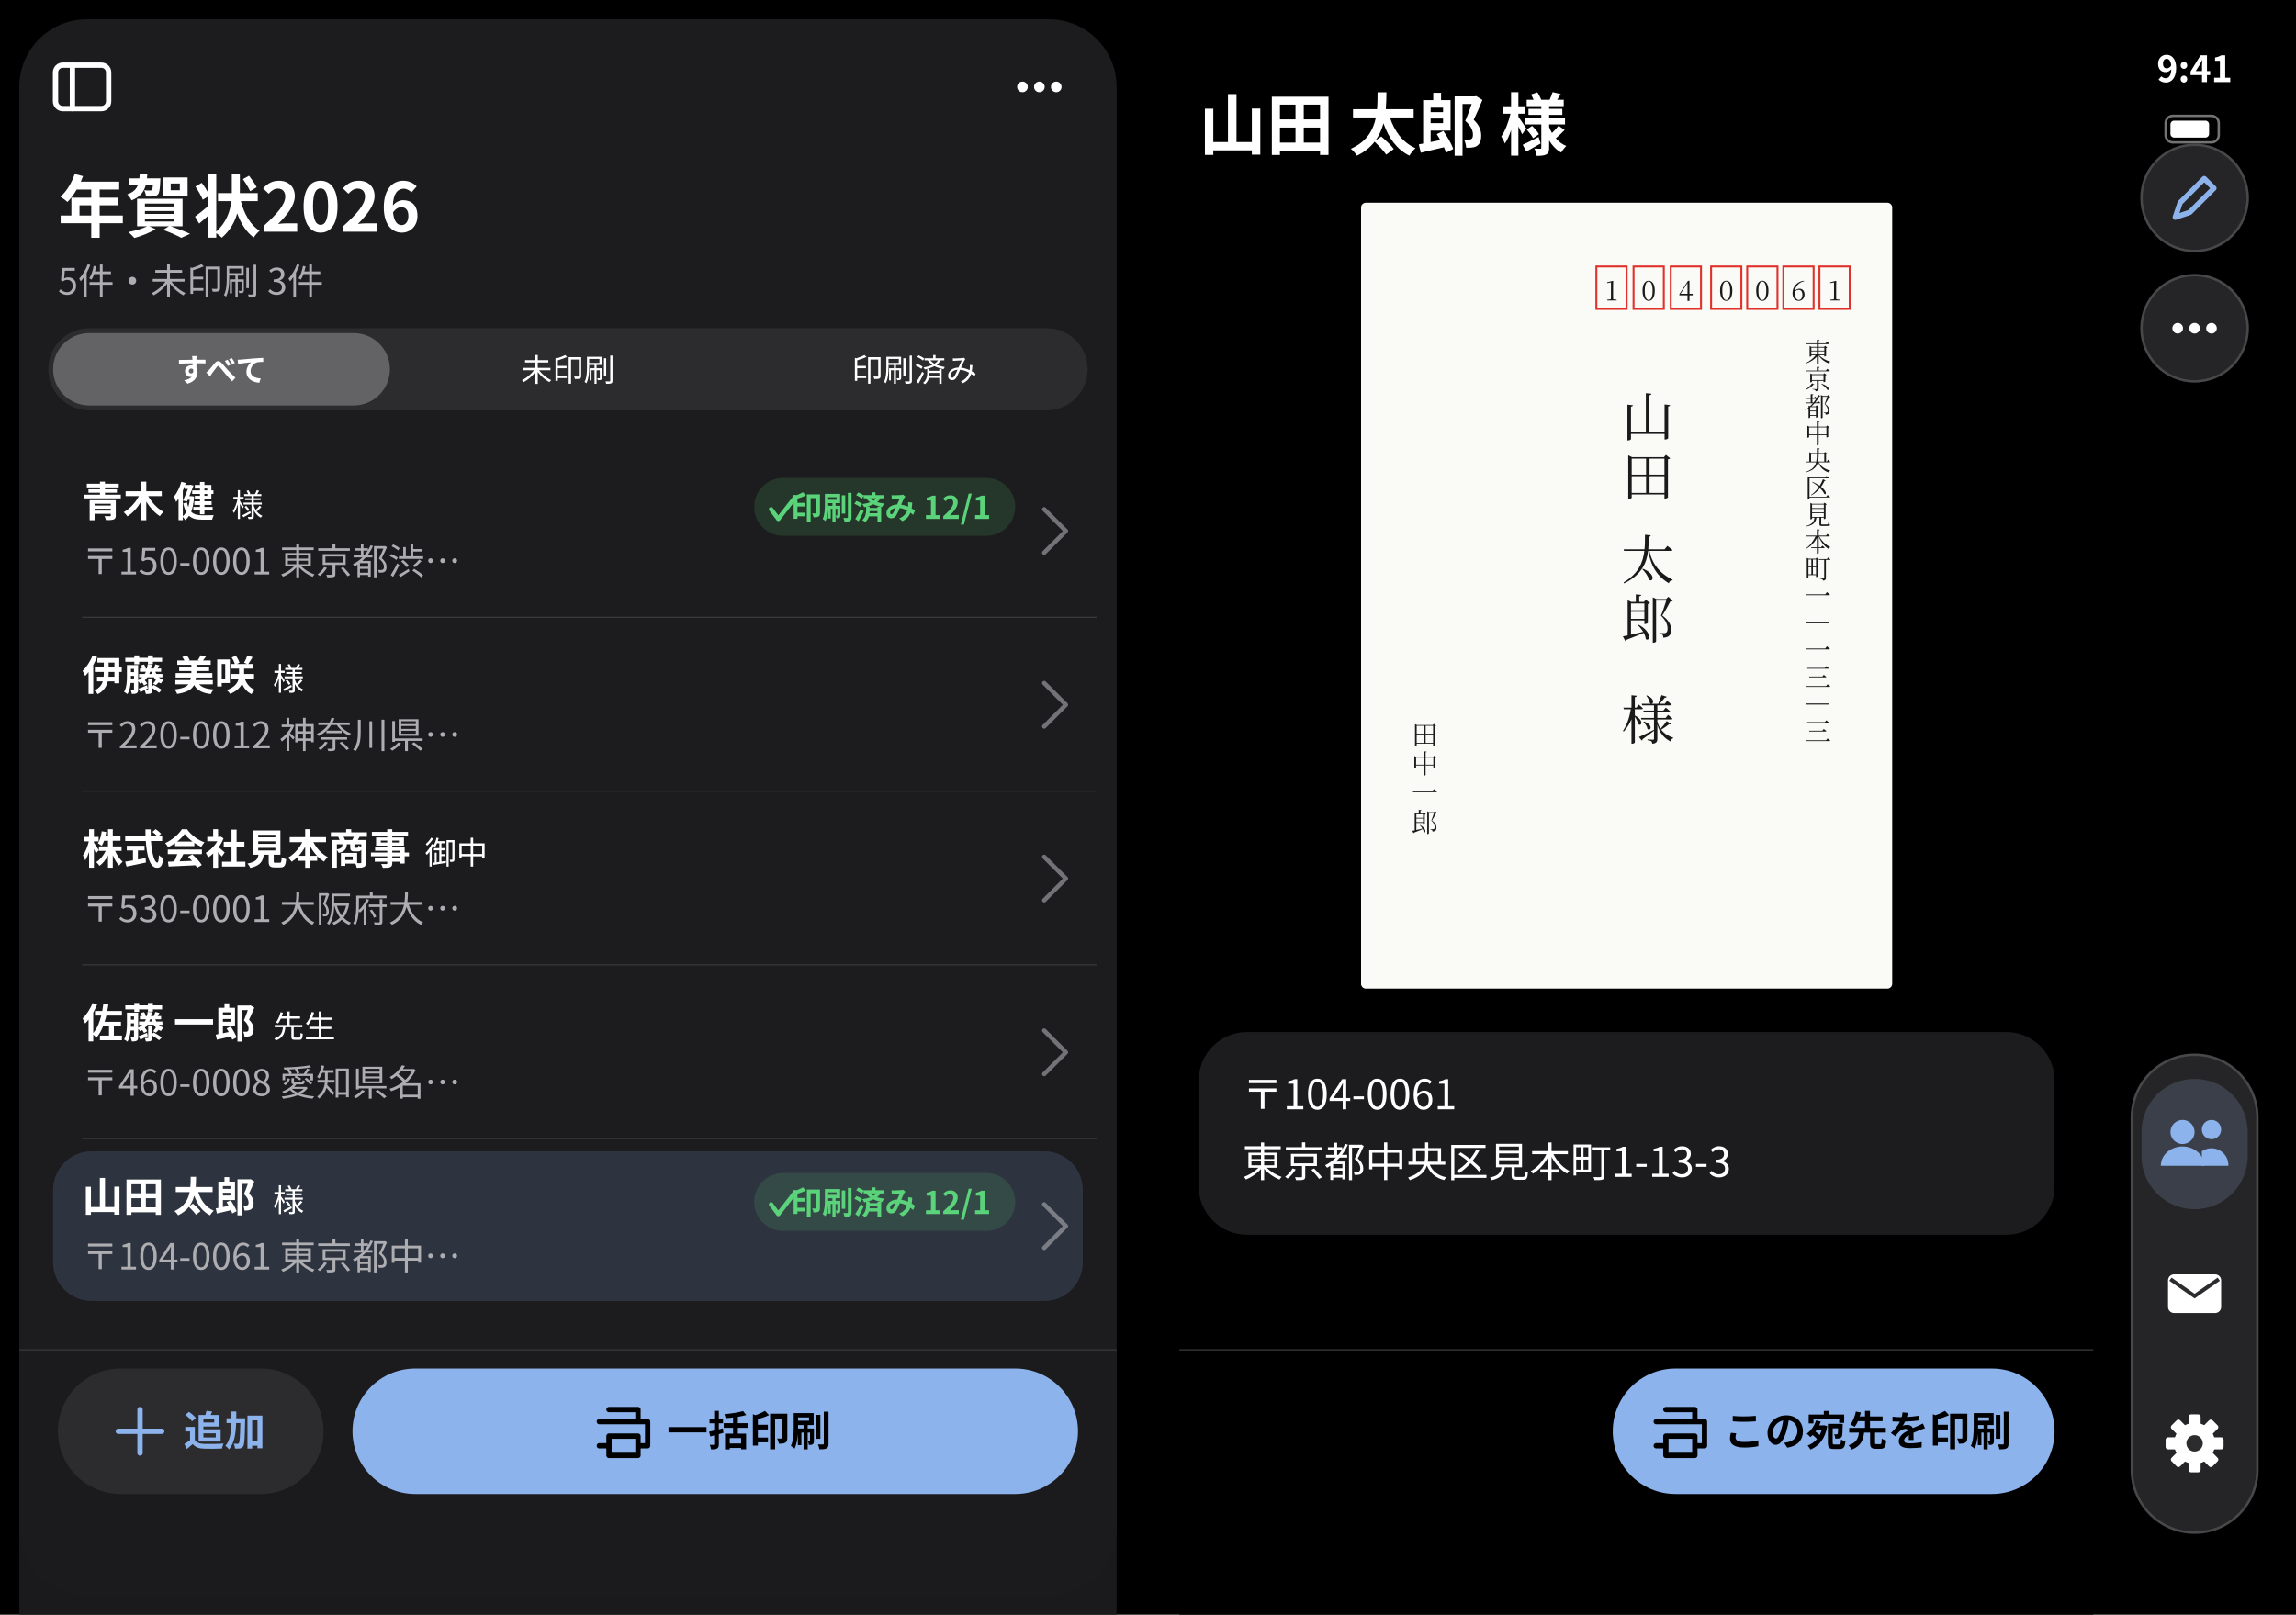
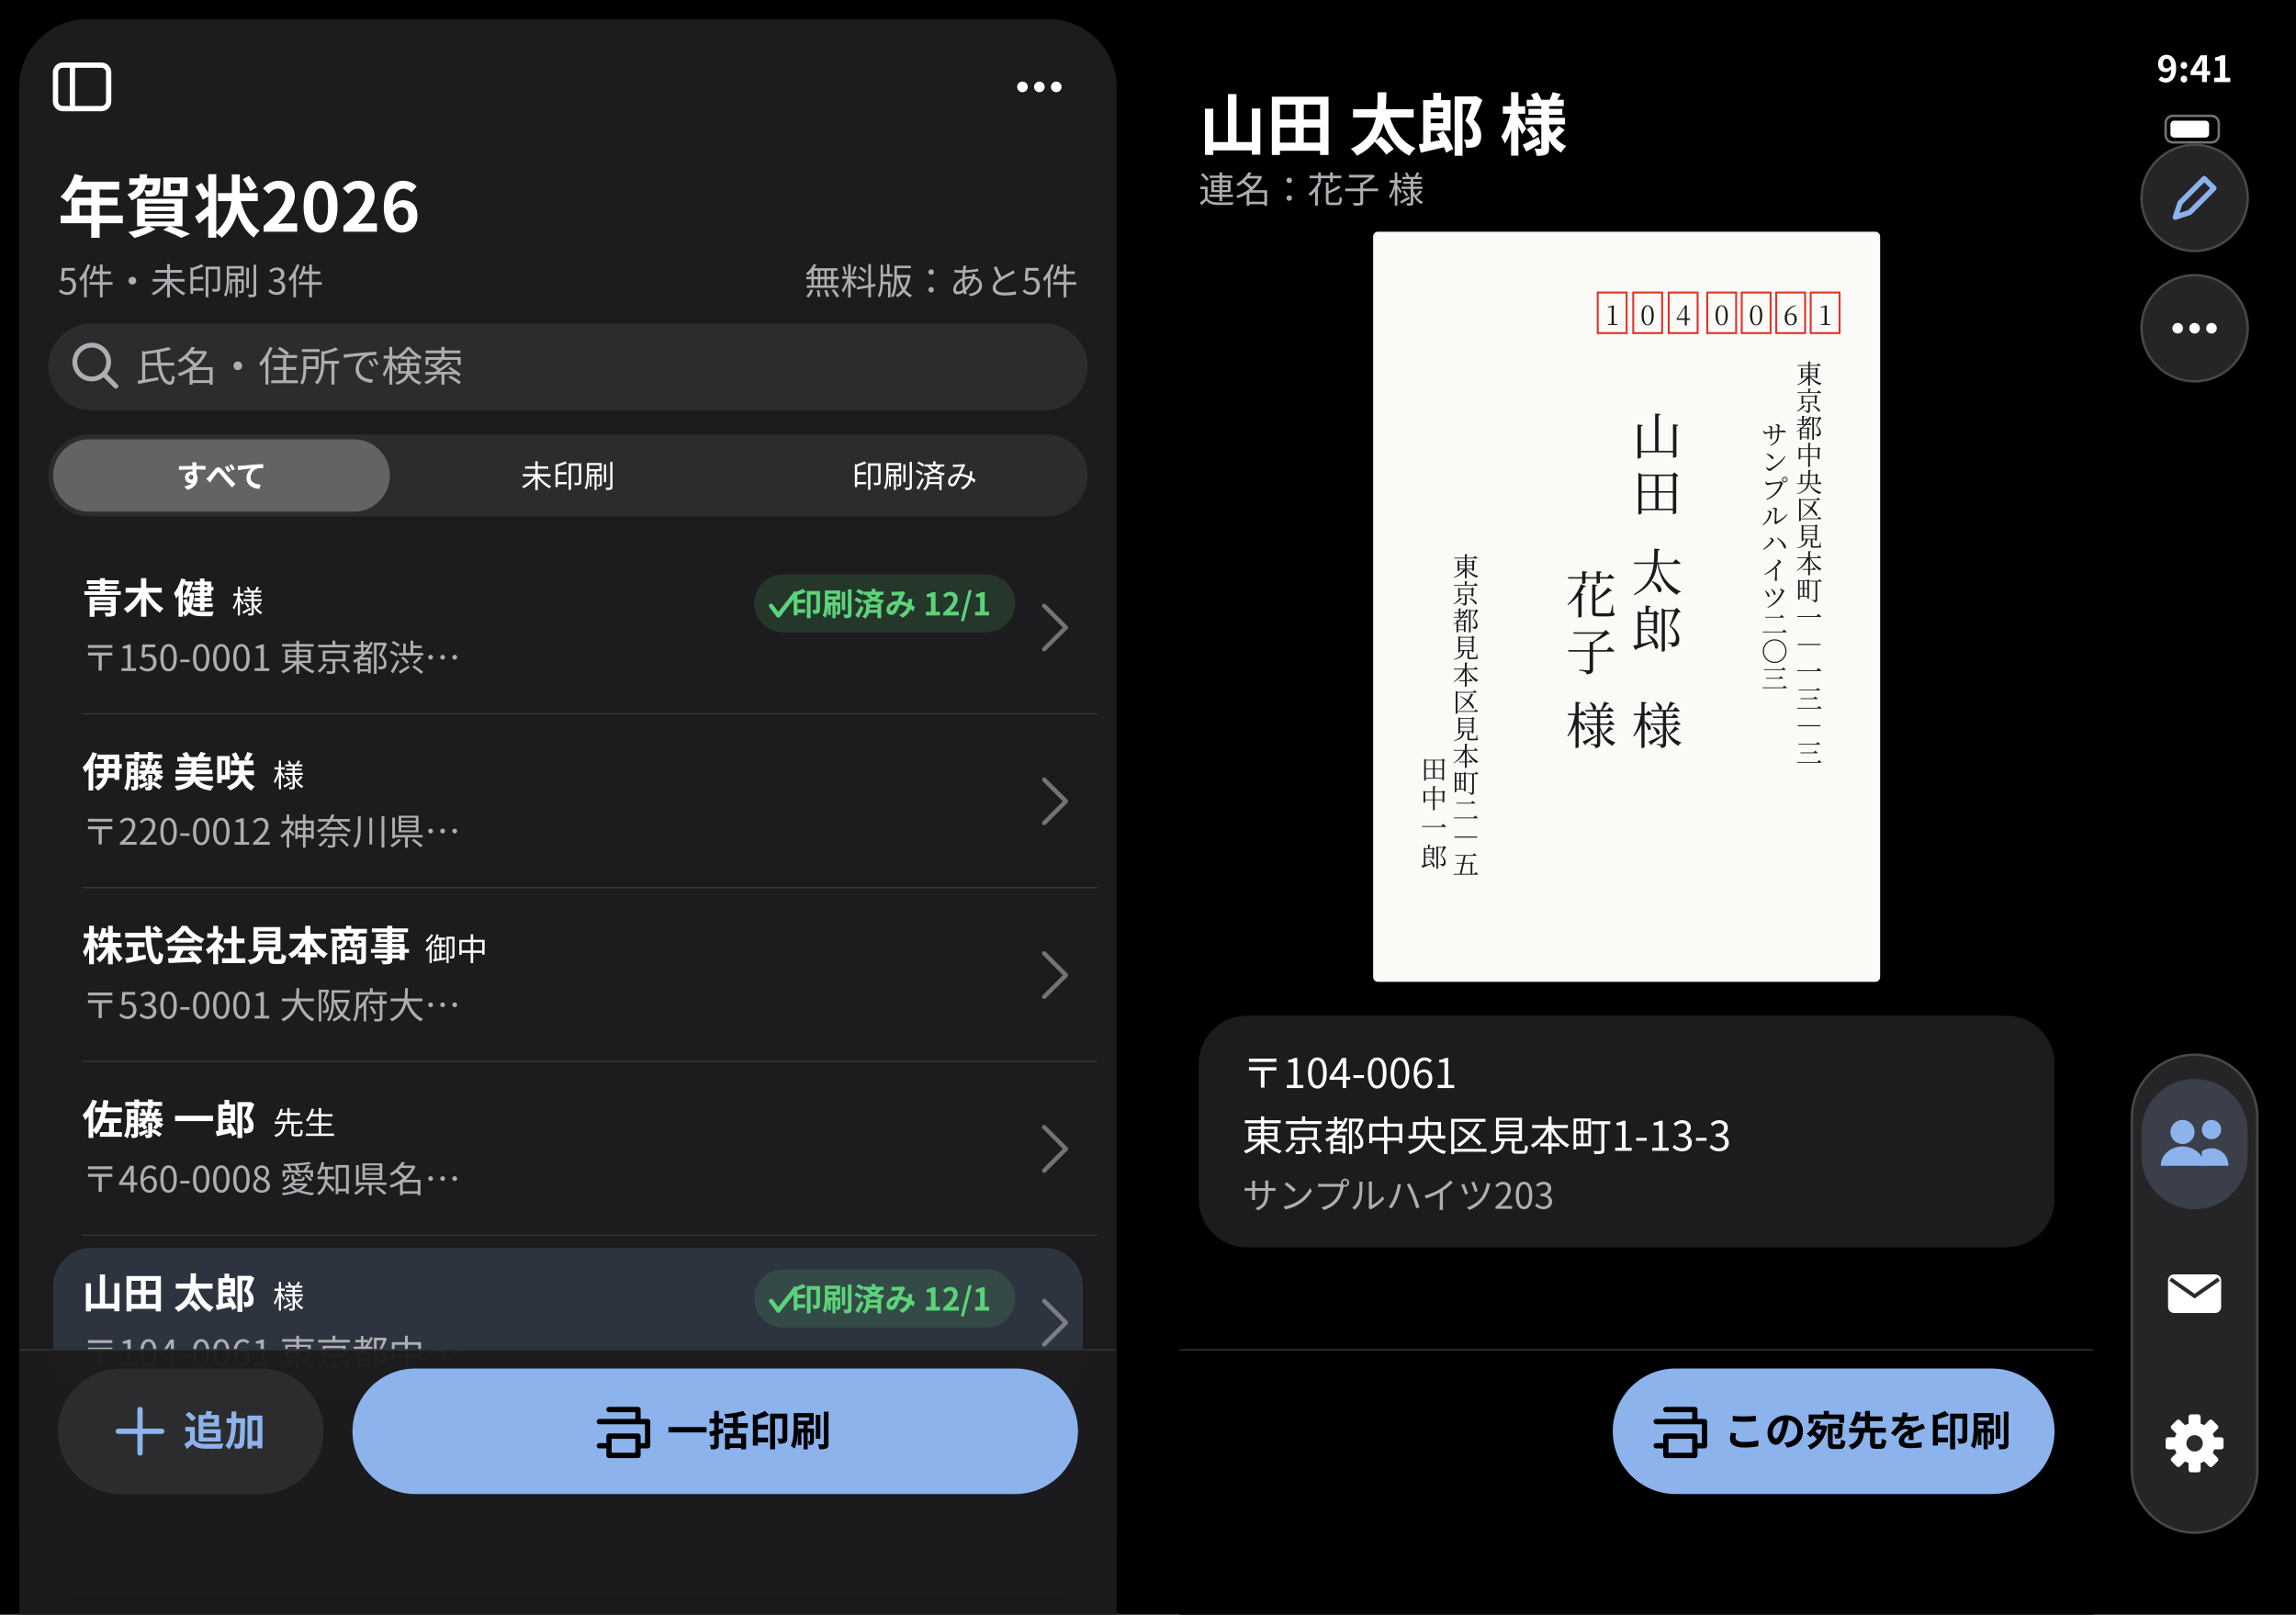
<svg xmlns="http://www.w3.org/2000/svg" width="951" height="669" viewBox="0 0 951 669" data-bg="#000000">
  <rect width="100%" height="100%" fill="#000000" />
  <text x="909" y="34" font-family="-apple-system, 'SF Pro Text', 'Hiragino Sans', 'Noto Sans JP', 'Noto Sans CJK JP', sans-serif" font-size="15" font-weight="600" fill="#FFFFFF" text-anchor="middle">9:41</text>
  <rect x="897.0" y="48" width="22" height="11" rx="3" fill="none" stroke="#FFFFFF" stroke-opacity="0.45" />
  <rect x="899.0" y="50" width="16" height="7" rx="1.5" fill="#FFFFFF" />
  <circle cx="909" cy="82" r="22" fill="#2C2C2E" fill-opacity="0.85" stroke="#48484A" />
  <g fill="none" stroke="#8DB3EC" stroke-width="2.2" stroke-linecap="round" stroke-linejoin="round">
    <path d="M901.0 90l2-6 10-10 4 4-10 10z" />
  </g>
  <circle cx="909" cy="136" r="22" fill="#2C2C2E" fill-opacity="0.85" stroke="#48484A" />
  <circle cx="902.0" cy="136" r="2.2" fill="#FFFFFF" />
  <circle cx="909.0" cy="136" r="2.2" fill="#FFFFFF" />
  <circle cx="916.0" cy="136" r="2.2" fill="#FFFFFF" />
  <rect x="883.0" y="437" width="52" height="198" rx="26" fill="#2C2C2E" fill-opacity="0.85" stroke="#48484A" />
  <rect x="887.0" y="447" width="44" height="54" rx="22" fill="#3A3F49" />
  <circle cx="904.0" cy="469" r="5" fill="#8DB3EC" />
  <path d="M895.0 483a9 8 0 0 1 18 0z" fill="#8DB3EC" />
  <circle cx="916.0" cy="468" r="4" fill="#8DB3EC" />
  <path d="M912.0 483h11a7 7 0 0 0-11-6z" fill="#8DB3EC" />
  <rect x="898.0" y="528" width="22" height="16" rx="2.5" fill="#FFFFFF" />
  <path d="M899.0 530l10 7 10-7" fill="none" stroke="#2C2C2E" stroke-width="1.6" />
  <rect x="906.5" y="586" width="5" height="6" rx="1" fill="#FFFFFF" transform="rotate(0 909.0 598)" />
  <rect x="906.5" y="586" width="5" height="6" rx="1" fill="#FFFFFF" transform="rotate(45 909.0 598)" />
  <rect x="906.5" y="586" width="5" height="6" rx="1" fill="#FFFFFF" transform="rotate(90 909.0 598)" />
  <rect x="906.5" y="586" width="5" height="6" rx="1" fill="#FFFFFF" transform="rotate(135 909.0 598)" />
  <rect x="906.5" y="586" width="5" height="6" rx="1" fill="#FFFFFF" transform="rotate(180 909.0 598)" />
  <rect x="906.5" y="586" width="5" height="6" rx="1" fill="#FFFFFF" transform="rotate(225 909.0 598)" />
  <rect x="906.5" y="586" width="5" height="6" rx="1" fill="#FFFFFF" transform="rotate(270 909.0 598)" />
  <rect x="906.5" y="586" width="5" height="6" rx="1" fill="#FFFFFF" transform="rotate(315 909.0 598)" />
  <circle cx="909.0" cy="598" r="8.5" fill="#FFFFFF" />
  <circle cx="909.0" cy="598" r="3.4" fill="#2C2C2E" />
  <rect x="8" y="8" width="454.5" height="653" rx="28" fill="#1C1C1E" />
  <g fill="none" stroke="#FFFFFF" stroke-width="2.2" stroke-linecap="round" stroke-linejoin="round">
    <rect x="23" y="27" width="22" height="18" rx="3" />
    <path d="M30 27v18" />
  </g>
  <circle cx="423.5" cy="36" r="2.2" fill="#FFFFFF" />
  <circle cx="430.5" cy="36" r="2.2" fill="#FFFFFF" />
  <circle cx="437.5" cy="36" r="2.2" fill="#FFFFFF" />
  <text x="24" y="96" font-family="-apple-system, 'SF Pro Text', 'Hiragino Sans', 'Noto Sans JP', 'Noto Sans CJK JP', sans-serif" font-size="28" font-weight="700" fill="#FFFFFF" text-anchor="start" data-bg="#1C1C1E">年賀状2026</text>
  <text x="24" y="122" font-family="-apple-system, 'SF Pro Text', 'Hiragino Sans', 'Noto Sans JP', 'Noto Sans CJK JP', sans-serif" font-size="15" font-weight="400" fill="#AEAEB2" text-anchor="start" data-bg="#1C1C1E">5件・未印刷 3件</text>
-   <rect x="20" y="136" width="430.5" height="34" rx="17" fill="#2C2C2E" />
-   <rect x="22" y="138" width="139.5" height="30" rx="15" fill="#636366" />
-   <text x="91.75" y="158" font-family="-apple-system, 'SF Pro Text', 'Hiragino Sans', 'Noto Sans JP', 'Noto Sans CJK JP', sans-serif" font-size="13" font-weight="600" fill="#FFFFFF" text-anchor="middle" data-bg="#636366">すべて</text>
-   <text x="235.25" y="158" font-family="-apple-system, 'SF Pro Text', 'Hiragino Sans', 'Noto Sans JP', 'Noto Sans CJK JP', sans-serif" font-size="13" font-weight="400" fill="#FFFFFF" text-anchor="middle" data-bg="#2C2C2E">未印刷</text>
-   <text x="378.75" y="158" font-family="-apple-system, 'SF Pro Text', 'Hiragino Sans', 'Noto Sans JP', 'Noto Sans CJK JP', sans-serif" font-size="13" font-weight="400" fill="#FFFFFF" text-anchor="middle" data-bg="#2C2C2E">印刷済み</text>
+   <text x="446.5" y="122" font-family="-apple-system, 'SF Pro Text', 'Hiragino Sans', 'Noto Sans JP', 'Noto Sans CJK JP', sans-serif" font-size="15" font-weight="400" fill="#AEAEB2" text-anchor="end" data-bg="#1C1C1E">無料版：あと5件</text>
+   <rect x="20" y="134" width="430.5" height="36" rx="18" fill="#2C2C2E" />
+   <g fill="none" stroke="#AEAEB2" stroke-width="2" stroke-linecap="round" stroke-linejoin="round">
+     <circle cx="38" cy="150" r="7" />
+     <path d="M43 155l5 5" />
+   </g>
+   <text x="56" y="158" font-family="-apple-system, 'SF Pro Text', 'Hiragino Sans', 'Noto Sans JP', 'Noto Sans CJK JP', sans-serif" font-size="17" font-weight="400" fill="#AEAEB2" text-anchor="start" data-bg="#2C2C2E">氏名・住所で検索</text>
+   <rect x="20" y="180" width="430.5" height="34" rx="17" fill="#2C2C2E" />
+   <rect x="22" y="182" width="139.5" height="30" rx="15" fill="#636366" />
+   <text x="91.75" y="202" font-family="-apple-system, 'SF Pro Text', 'Hiragino Sans', 'Noto Sans JP', 'Noto Sans CJK JP', sans-serif" font-size="13" font-weight="600" fill="#FFFFFF" text-anchor="middle" data-bg="#636366">すべて</text>
+   <text x="235.25" y="202" font-family="-apple-system, 'SF Pro Text', 'Hiragino Sans', 'Noto Sans JP', 'Noto Sans CJK JP', sans-serif" font-size="13" font-weight="400" fill="#FFFFFF" text-anchor="middle" data-bg="#2C2C2E">未印刷</text>
+   <text x="378.75" y="202" font-family="-apple-system, 'SF Pro Text', 'Hiragino Sans', 'Noto Sans JP', 'Noto Sans CJK JP', sans-serif" font-size="13" font-weight="400" fill="#FFFFFF" text-anchor="middle" data-bg="#2C2C2E">印刷済み</text>
  <g data-fold-ok="1">
-     <rect x="16" y="184" width="438.5" height="360" rx="22" fill="#1C1C1E" fill-opacity="0" />
-     <text x="34" y="214" font-family="-apple-system, 'SF Pro Text', 'Hiragino Sans', 'Noto Sans JP', 'Noto Sans CJK JP', sans-serif" font-size="17" font-weight="600" fill="#FFFFFF" text-anchor="start" data-bg="#1C1C1E">青木 健</text>
-     <text x="96" y="214" font-family="-apple-system, 'SF Pro Text', 'Hiragino Sans', 'Noto Sans JP', 'Noto Sans CJK JP', sans-serif" font-size="13" font-weight="400" fill="#FFFFFF" text-anchor="start" data-bg="#1C1C1E">様</text>
-     <text x="34" y="238" font-family="-apple-system, 'SF Pro Text', 'Hiragino Sans', 'Noto Sans JP', 'Noto Sans CJK JP', sans-serif" font-size="15" font-weight="400" fill="#AEAEB2" text-anchor="start" data-bg="#1C1C1E">〒150-0001 東京都渋…</text>
-     <rect x="312.38" y="198" width="108.12" height="24" rx="12" fill="#25362B" />
+     <rect x="16" y="224" width="438.5" height="360" rx="22" fill="#1C1C1E" fill-opacity="0" />
+     <text x="34" y="254" font-family="-apple-system, 'SF Pro Text', 'Hiragino Sans', 'Noto Sans JP', 'Noto Sans CJK JP', sans-serif" font-size="17" font-weight="600" fill="#FFFFFF" text-anchor="start" data-bg="#1C1C1E">青木 健</text>
+     <text x="96" y="254" font-family="-apple-system, 'SF Pro Text', 'Hiragino Sans', 'Noto Sans JP', 'Noto Sans CJK JP', sans-serif" font-size="13" font-weight="400" fill="#FFFFFF" text-anchor="start" data-bg="#1C1C1E">様</text>
+     <text x="34" y="278" font-family="-apple-system, 'SF Pro Text', 'Hiragino Sans', 'Noto Sans JP', 'Noto Sans CJK JP', sans-serif" font-size="15" font-weight="400" fill="#AEAEB2" text-anchor="start" data-bg="#1C1C1E">〒150-0001 東京都渋…</text>
+     <rect x="312.38" y="238" width="108.12" height="24" rx="12" fill="#25362B" />
    <g fill="none" stroke="#5BD37A" stroke-width="1.8" stroke-linecap="round" stroke-linejoin="round">
-       <path d="M319.38 211l3 4 7-9" />
+       <path d="M319.38 251l3 4 7-9" />
    </g>
-     <text x="410.5" y="215" font-family="-apple-system, 'SF Pro Text', 'Hiragino Sans', 'Noto Sans JP', 'Noto Sans CJK JP', sans-serif" font-size="13" font-weight="600" fill="#5BD37A" text-anchor="end" data-bg="#25362B">印刷済み 12/1</text>
+     <text x="410.5" y="255" font-family="-apple-system, 'SF Pro Text', 'Hiragino Sans', 'Noto Sans JP', 'Noto Sans CJK JP', sans-serif" font-size="13" font-weight="600" fill="#5BD37A" text-anchor="end" data-bg="#25362B">印刷済み 12/1</text>
    <g fill="none" stroke="#AEAEB2" stroke-width="1.8" stroke-opacity="0.6" stroke-linecap="round" stroke-linejoin="round">
-       <path d="M432.5 211l9 9-9 9" />
+       <path d="M432.5 251l9 9-9 9" />
    </g>
-     <rect x="34" y="255.5" width="420.5" height="0.5" fill="#38383A" />
-     <text x="34" y="286" font-family="-apple-system, 'SF Pro Text', 'Hiragino Sans', 'Noto Sans JP', 'Noto Sans CJK JP', sans-serif" font-size="17" font-weight="600" fill="#FFFFFF" text-anchor="start" data-bg="#1C1C1E">伊藤 美咲</text>
-     <text x="113" y="286" font-family="-apple-system, 'SF Pro Text', 'Hiragino Sans', 'Noto Sans JP', 'Noto Sans CJK JP', sans-serif" font-size="13" font-weight="400" fill="#FFFFFF" text-anchor="start" data-bg="#1C1C1E">様</text>
-     <text x="34" y="310" font-family="-apple-system, 'SF Pro Text', 'Hiragino Sans', 'Noto Sans JP', 'Noto Sans CJK JP', sans-serif" font-size="15" font-weight="400" fill="#AEAEB2" text-anchor="start" data-bg="#1C1C1E">〒220-0012 神奈川県…</text>
+     <rect x="34" y="295.5" width="420.5" height="0.5" fill="#38383A" />
+     <text x="34" y="326" font-family="-apple-system, 'SF Pro Text', 'Hiragino Sans', 'Noto Sans JP', 'Noto Sans CJK JP', sans-serif" font-size="17" font-weight="600" fill="#FFFFFF" text-anchor="start" data-bg="#1C1C1E">伊藤 美咲</text>
+     <text x="113" y="326" font-family="-apple-system, 'SF Pro Text', 'Hiragino Sans', 'Noto Sans JP', 'Noto Sans CJK JP', sans-serif" font-size="13" font-weight="400" fill="#FFFFFF" text-anchor="start" data-bg="#1C1C1E">様</text>
+     <text x="34" y="350" font-family="-apple-system, 'SF Pro Text', 'Hiragino Sans', 'Noto Sans JP', 'Noto Sans CJK JP', sans-serif" font-size="15" font-weight="400" fill="#AEAEB2" text-anchor="start" data-bg="#1C1C1E">〒220-0012 神奈川県…</text>
    <g fill="none" stroke="#AEAEB2" stroke-width="1.8" stroke-opacity="0.6" stroke-linecap="round" stroke-linejoin="round">
-       <path d="M432.5 283l9 9-9 9" />
+       <path d="M432.5 323l9 9-9 9" />
    </g>
-     <rect x="34" y="327.5" width="420.5" height="0.5" fill="#38383A" />
-     <text x="34" y="358" font-family="-apple-system, 'SF Pro Text', 'Hiragino Sans', 'Noto Sans JP', 'Noto Sans CJK JP', sans-serif" font-size="17" font-weight="600" fill="#FFFFFF" text-anchor="start" data-bg="#1C1C1E">株式会社見本商事</text>
-     <text x="176" y="358" font-family="-apple-system, 'SF Pro Text', 'Hiragino Sans', 'Noto Sans JP', 'Noto Sans CJK JP', sans-serif" font-size="13" font-weight="400" fill="#FFFFFF" text-anchor="start" data-bg="#1C1C1E">御中</text>
-     <text x="34" y="382" font-family="-apple-system, 'SF Pro Text', 'Hiragino Sans', 'Noto Sans JP', 'Noto Sans CJK JP', sans-serif" font-size="15" font-weight="400" fill="#AEAEB2" text-anchor="start" data-bg="#1C1C1E">〒530-0001 大阪府大…</text>
+     <rect x="34" y="367.5" width="420.5" height="0.5" fill="#38383A" />
+     <text x="34" y="398" font-family="-apple-system, 'SF Pro Text', 'Hiragino Sans', 'Noto Sans JP', 'Noto Sans CJK JP', sans-serif" font-size="17" font-weight="600" fill="#FFFFFF" text-anchor="start" data-bg="#1C1C1E">株式会社見本商事</text>
+     <text x="176" y="398" font-family="-apple-system, 'SF Pro Text', 'Hiragino Sans', 'Noto Sans JP', 'Noto Sans CJK JP', sans-serif" font-size="13" font-weight="400" fill="#FFFFFF" text-anchor="start" data-bg="#1C1C1E">御中</text>
+     <text x="34" y="422" font-family="-apple-system, 'SF Pro Text', 'Hiragino Sans', 'Noto Sans JP', 'Noto Sans CJK JP', sans-serif" font-size="15" font-weight="400" fill="#AEAEB2" text-anchor="start" data-bg="#1C1C1E">〒530-0001 大阪府大…</text>
    <g fill="none" stroke="#AEAEB2" stroke-width="1.8" stroke-opacity="0.6" stroke-linecap="round" stroke-linejoin="round">
-       <path d="M432.5 355l9 9-9 9" />
+       <path d="M432.5 395l9 9-9 9" />
    </g>
-     <rect x="34" y="399.5" width="420.5" height="0.5" fill="#38383A" />
-     <text x="34" y="430" font-family="-apple-system, 'SF Pro Text', 'Hiragino Sans', 'Noto Sans JP', 'Noto Sans CJK JP', sans-serif" font-size="17" font-weight="600" fill="#FFFFFF" text-anchor="start" data-bg="#1C1C1E">佐藤 一郎</text>
-     <text x="113" y="430" font-family="-apple-system, 'SF Pro Text', 'Hiragino Sans', 'Noto Sans JP', 'Noto Sans CJK JP', sans-serif" font-size="13" font-weight="400" fill="#FFFFFF" text-anchor="start" data-bg="#1C1C1E">先生</text>
-     <text x="34" y="454" font-family="-apple-system, 'SF Pro Text', 'Hiragino Sans', 'Noto Sans JP', 'Noto Sans CJK JP', sans-serif" font-size="15" font-weight="400" fill="#AEAEB2" text-anchor="start" data-bg="#1C1C1E">〒460-0008 愛知県名…</text>
+     <rect x="34" y="439.5" width="420.5" height="0.5" fill="#38383A" />
+     <text x="34" y="470" font-family="-apple-system, 'SF Pro Text', 'Hiragino Sans', 'Noto Sans JP', 'Noto Sans CJK JP', sans-serif" font-size="17" font-weight="600" fill="#FFFFFF" text-anchor="start" data-bg="#1C1C1E">佐藤 一郎</text>
+     <text x="113" y="470" font-family="-apple-system, 'SF Pro Text', 'Hiragino Sans', 'Noto Sans JP', 'Noto Sans CJK JP', sans-serif" font-size="13" font-weight="400" fill="#FFFFFF" text-anchor="start" data-bg="#1C1C1E">先生</text>
+     <text x="34" y="494" font-family="-apple-system, 'SF Pro Text', 'Hiragino Sans', 'Noto Sans JP', 'Noto Sans CJK JP', sans-serif" font-size="15" font-weight="400" fill="#AEAEB2" text-anchor="start" data-bg="#1C1C1E">〒460-0008 愛知県名…</text>
    <g fill="none" stroke="#AEAEB2" stroke-width="1.8" stroke-opacity="0.6" stroke-linecap="round" stroke-linejoin="round">
-       <path d="M432.5 427l9 9-9 9" />
+       <path d="M432.5 467l9 9-9 9" />
    </g>
-     <rect x="34" y="471.5" width="420.5" height="0.5" fill="#38383A" />
-     <rect x="22" y="477" width="426.5" height="62" rx="16" fill="#2E343F" />
-     <text x="34" y="502" font-family="-apple-system, 'SF Pro Text', 'Hiragino Sans', 'Noto Sans JP', 'Noto Sans CJK JP', sans-serif" font-size="17" font-weight="600" fill="#FFFFFF" text-anchor="start" data-bg="#2E343F">山田 太郎</text>
-     <text x="113" y="502" font-family="-apple-system, 'SF Pro Text', 'Hiragino Sans', 'Noto Sans JP', 'Noto Sans CJK JP', sans-serif" font-size="13" font-weight="400" fill="#FFFFFF" text-anchor="start" data-bg="#2E343F">様</text>
-     <text x="34" y="526" font-family="-apple-system, 'SF Pro Text', 'Hiragino Sans', 'Noto Sans JP', 'Noto Sans CJK JP', sans-serif" font-size="15" font-weight="400" fill="#AEAEB2" text-anchor="start" data-bg="#2E343F">〒104-0061 東京都中…</text>
-     <rect x="312.38" y="486" width="108.12" height="24" rx="12" fill="#344A47" />
+     <rect x="34" y="511.5" width="420.5" height="0.5" fill="#38383A" />
+     <rect x="22" y="517" width="426.5" height="62" rx="16" fill="#2E343F" />
+     <text x="34" y="542" font-family="-apple-system, 'SF Pro Text', 'Hiragino Sans', 'Noto Sans JP', 'Noto Sans CJK JP', sans-serif" font-size="17" font-weight="600" fill="#FFFFFF" text-anchor="start" data-bg="#2E343F">山田 太郎</text>
+     <text x="113" y="542" font-family="-apple-system, 'SF Pro Text', 'Hiragino Sans', 'Noto Sans JP', 'Noto Sans CJK JP', sans-serif" font-size="13" font-weight="400" fill="#FFFFFF" text-anchor="start" data-bg="#2E343F">様</text>
+     <text x="34" y="566" font-family="-apple-system, 'SF Pro Text', 'Hiragino Sans', 'Noto Sans JP', 'Noto Sans CJK JP', sans-serif" font-size="15" font-weight="400" fill="#AEAEB2" text-anchor="start" data-bg="#2E343F">〒104-0061 東京都中…</text>
+     <rect x="312.38" y="526" width="108.12" height="24" rx="12" fill="#344A47" />
    <g fill="none" stroke="#5BD37A" stroke-width="1.8" stroke-linecap="round" stroke-linejoin="round">
-       <path d="M319.38 499l3 4 7-9" />
+       <path d="M319.38 539l3 4 7-9" />
    </g>
-     <text x="410.5" y="503" font-family="-apple-system, 'SF Pro Text', 'Hiragino Sans', 'Noto Sans JP', 'Noto Sans CJK JP', sans-serif" font-size="13" font-weight="600" fill="#5BD37A" text-anchor="end" data-bg="#344A47">印刷済み 12/1</text>
+     <text x="410.5" y="543" font-family="-apple-system, 'SF Pro Text', 'Hiragino Sans', 'Noto Sans JP', 'Noto Sans CJK JP', sans-serif" font-size="13" font-weight="600" fill="#5BD37A" text-anchor="end" data-bg="#344A47">印刷済み 12/1</text>
    <g fill="none" stroke="#AEAEB2" stroke-width="1.8" stroke-opacity="0.6" stroke-linecap="round" stroke-linejoin="round">
-       <path d="M432.5 499l9 9-9 9" />
+       <path d="M432.5 539l9 9-9 9" />
    </g>
  </g>
  <rect x="8" y="559" width="454.5" height="110" fill="#1C1C1E" fill-opacity="0.96" />
  <rect x="8" y="559" width="454.5" height="0.5" fill="#38383A" />
  <rect x="24" y="567" width="110" height="52" rx="26" fill="#2C2C2E" />
  <g fill="none" stroke="#8DB3EC" stroke-width="2.2" stroke-linecap="round" stroke-linejoin="round">
    <path d="M58.0 584.0v18M49.0 593.0h18" />
  </g>
  <text x="76" y="599" font-family="-apple-system, 'SF Pro Text', 'Hiragino Sans', 'Noto Sans JP', 'Noto Sans CJK JP', sans-serif" font-size="17" font-weight="600" fill="#8DB3EC" text-anchor="start" data-bg="#2C2C2E">追加</text>
  <rect x="146" y="567" width="300.5" height="52" rx="26" fill="#8DB3EC" />
  <g fill="none" stroke="#000000" stroke-width="2.2" stroke-linecap="round" stroke-linejoin="round">
    <path d="M252.25 584.0h12v5M248.25 589.0h20v10h-4M248.25 599.0h4M252.25 595.0h12v8h-12z" />
  </g>
  <text x="276.25" y="599" font-family="-apple-system, 'SF Pro Text', 'Hiragino Sans', 'Noto Sans JP', 'Noto Sans CJK JP', sans-serif" font-size="17" font-weight="600" fill="#000000" text-anchor="start" data-bg="#8DB3EC">一括印刷</text>
  <text x="496.5" y="62" font-family="-apple-system, 'SF Pro Text', 'Hiragino Sans', 'Noto Sans JP', 'Noto Sans CJK JP', sans-serif" font-size="28" font-weight="700" fill="#FFFFFF" text-anchor="start">山田 太郎 様</text>
-   <rect x="564.75" y="86" width="220" height="325.6" rx="2" fill="#000000" fill-opacity="0.12" />
-   <rect x="563.75" y="84" width="220" height="325.6" rx="2" fill="#FAFAF7" />
-   <rect x="661.21" y="110.4" width="12.54" height="17.6" fill="none" stroke="#E0322B" stroke-width="0.8" />
-   <rect x="676.61" y="110.4" width="12.54" height="17.6" fill="none" stroke="#E0322B" stroke-width="0.8" />
-   <rect x="692.01" y="110.4" width="12.54" height="17.6" fill="none" stroke="#E0322B" stroke-width="0.8" />
-   <rect x="708.73" y="110.4" width="12.54" height="17.6" fill="none" stroke="#E0322B" stroke-width="0.8" />
-   <rect x="723.69" y="110.4" width="12.54" height="17.6" fill="none" stroke="#E0322B" stroke-width="0.8" />
-   <rect x="738.65" y="110.4" width="12.54" height="17.6" fill="none" stroke="#E0322B" stroke-width="0.8" />
-   <rect x="753.61" y="110.4" width="12.54" height="17.6" fill="none" stroke="#E0322B" stroke-width="0.8" />
-   <text x="667.48" y="124.48" font-family="'Hiragino Mincho ProN', 'Noto Serif CJK JP', 'Noto Serif JP', serif" font-size="11" font-weight="400" fill="#1A1A1A" text-anchor="middle" data-bg="#FAFAF7">1</text>
-   <text x="682.88" y="124.48" font-family="'Hiragino Mincho ProN', 'Noto Serif CJK JP', 'Noto Serif JP', serif" font-size="11" font-weight="400" fill="#1A1A1A" text-anchor="middle" data-bg="#FAFAF7">0</text>
-   <text x="698.28" y="124.48" font-family="'Hiragino Mincho ProN', 'Noto Serif CJK JP', 'Noto Serif JP', serif" font-size="11" font-weight="400" fill="#1A1A1A" text-anchor="middle" data-bg="#FAFAF7">4</text>
-   <text x="715" y="124.48" font-family="'Hiragino Mincho ProN', 'Noto Serif CJK JP', 'Noto Serif JP', serif" font-size="11" font-weight="400" fill="#1A1A1A" text-anchor="middle" data-bg="#FAFAF7">0</text>
-   <text x="729.96" y="124.48" font-family="'Hiragino Mincho ProN', 'Noto Serif CJK JP', 'Noto Serif JP', serif" font-size="11" font-weight="400" fill="#1A1A1A" text-anchor="middle" data-bg="#FAFAF7">0</text>
-   <text x="744.92" y="124.48" font-family="'Hiragino Mincho ProN', 'Noto Serif CJK JP', 'Noto Serif JP', serif" font-size="11" font-weight="400" fill="#1A1A1A" text-anchor="middle" data-bg="#FAFAF7">6</text>
-   <text x="759.88" y="124.48" font-family="'Hiragino Mincho ProN', 'Noto Serif CJK JP', 'Noto Serif JP', serif" font-size="11" font-weight="400" fill="#1A1A1A" text-anchor="middle" data-bg="#FAFAF7">1</text>
-   <text x="752.95" y="150" font-family="'Hiragino Mincho ProN', 'Noto Serif CJK JP', 'Noto Serif JP', serif" font-size="11" font-weight="400" fill="#1A1A1A" text-anchor="middle" data-bg="#FAFAF7">東</text>
-   <text x="752.95" y="161.22" font-family="'Hiragino Mincho ProN', 'Noto Serif CJK JP', 'Noto Serif JP', serif" font-size="11" font-weight="400" fill="#1A1A1A" text-anchor="middle" data-bg="#FAFAF7">京</text>
-   <text x="752.95" y="172.44" font-family="'Hiragino Mincho ProN', 'Noto Serif CJK JP', 'Noto Serif JP', serif" font-size="11" font-weight="400" fill="#1A1A1A" text-anchor="middle" data-bg="#FAFAF7">都</text>
-   <text x="752.95" y="183.66" font-family="'Hiragino Mincho ProN', 'Noto Serif CJK JP', 'Noto Serif JP', serif" font-size="11" font-weight="400" fill="#1A1A1A" text-anchor="middle" data-bg="#FAFAF7">中</text>
-   <text x="752.95" y="194.88" font-family="'Hiragino Mincho ProN', 'Noto Serif CJK JP', 'Noto Serif JP', serif" font-size="11" font-weight="400" fill="#1A1A1A" text-anchor="middle" data-bg="#FAFAF7">央</text>
-   <text x="752.95" y="206.1" font-family="'Hiragino Mincho ProN', 'Noto Serif CJK JP', 'Noto Serif JP', serif" font-size="11" font-weight="400" fill="#1A1A1A" text-anchor="middle" data-bg="#FAFAF7">区</text>
-   <text x="752.95" y="217.32" font-family="'Hiragino Mincho ProN', 'Noto Serif CJK JP', 'Noto Serif JP', serif" font-size="11" font-weight="400" fill="#1A1A1A" text-anchor="middle" data-bg="#FAFAF7">見</text>
-   <text x="752.95" y="228.54" font-family="'Hiragino Mincho ProN', 'Noto Serif CJK JP', 'Noto Serif JP', serif" font-size="11" font-weight="400" fill="#1A1A1A" text-anchor="middle" data-bg="#FAFAF7">本</text>
-   <text x="752.95" y="239.76" font-family="'Hiragino Mincho ProN', 'Noto Serif CJK JP', 'Noto Serif JP', serif" font-size="11" font-weight="400" fill="#1A1A1A" text-anchor="middle" data-bg="#FAFAF7">町</text>
-   <text x="752.95" y="250.98" font-family="'Hiragino Mincho ProN', 'Noto Serif CJK JP', 'Noto Serif JP', serif" font-size="11" font-weight="400" fill="#1A1A1A" text-anchor="middle" data-bg="#FAFAF7">一</text>
-   <text x="752.95" y="262.2" font-family="'Hiragino Mincho ProN', 'Noto Serif CJK JP', 'Noto Serif JP', serif" font-size="11" font-weight="400" fill="#1A1A1A" text-anchor="middle" data-bg="#FAFAF7">―</text>
-   <text x="752.95" y="273.42" font-family="'Hiragino Mincho ProN', 'Noto Serif CJK JP', 'Noto Serif JP', serif" font-size="11" font-weight="400" fill="#1A1A1A" text-anchor="middle" data-bg="#FAFAF7">一</text>
-   <text x="752.95" y="284.64" font-family="'Hiragino Mincho ProN', 'Noto Serif CJK JP', 'Noto Serif JP', serif" font-size="11" font-weight="400" fill="#1A1A1A" text-anchor="middle" data-bg="#FAFAF7">三</text>
-   <text x="752.95" y="295.86" font-family="'Hiragino Mincho ProN', 'Noto Serif CJK JP', 'Noto Serif JP', serif" font-size="11" font-weight="400" fill="#1A1A1A" text-anchor="middle" data-bg="#FAFAF7">―</text>
-   <text x="752.95" y="307.08" font-family="'Hiragino Mincho ProN', 'Noto Serif CJK JP', 'Noto Serif JP', serif" font-size="11" font-weight="400" fill="#1A1A1A" text-anchor="middle" data-bg="#FAFAF7">三</text>
-   <text x="682.55" y="180.8" font-family="'Hiragino Mincho ProN', 'Noto Serif CJK JP', 'Noto Serif JP', serif" font-size="22" font-weight="400" fill="#1A1A1A" text-anchor="middle" data-bg="#FAFAF7">山</text>
-   <text x="682.55" y="205.44" font-family="'Hiragino Mincho ProN', 'Noto Serif CJK JP', 'Noto Serif JP', serif" font-size="22" font-weight="400" fill="#1A1A1A" text-anchor="middle" data-bg="#FAFAF7">田</text>
-   <text x="682.55" y="239.936" font-family="'Hiragino Mincho ProN', 'Noto Serif CJK JP', 'Noto Serif JP', serif" font-size="22" font-weight="400" fill="#1A1A1A" text-anchor="middle" data-bg="#FAFAF7">太</text>
-   <text x="682.55" y="264.576" font-family="'Hiragino Mincho ProN', 'Noto Serif CJK JP', 'Noto Serif JP', serif" font-size="22" font-weight="400" fill="#1A1A1A" text-anchor="middle" data-bg="#FAFAF7">郎</text>
-   <text x="682.55" y="306.464" font-family="'Hiragino Mincho ProN', 'Noto Serif CJK JP', 'Noto Serif JP', serif" font-size="22" font-weight="400" fill="#1A1A1A" text-anchor="middle" data-bg="#FAFAF7">様</text>
-   <text x="590.15" y="308.4" font-family="'Hiragino Mincho ProN', 'Noto Serif CJK JP', 'Noto Serif JP', serif" font-size="11" font-weight="400" fill="#1A1A1A" text-anchor="middle" data-bg="#FAFAF7">田</text>
-   <text x="590.15" y="320.5" font-family="'Hiragino Mincho ProN', 'Noto Serif CJK JP', 'Noto Serif JP', serif" font-size="11" font-weight="400" fill="#1A1A1A" text-anchor="middle" data-bg="#FAFAF7">中</text>
-   <text x="590.15" y="332.6" font-family="'Hiragino Mincho ProN', 'Noto Serif CJK JP', 'Noto Serif JP', serif" font-size="11" font-weight="400" fill="#1A1A1A" text-anchor="middle" data-bg="#FAFAF7">一</text>
-   <text x="590.15" y="344.7" font-family="'Hiragino Mincho ProN', 'Noto Serif CJK JP', 'Noto Serif JP', serif" font-size="11" font-weight="400" fill="#1A1A1A" text-anchor="middle" data-bg="#FAFAF7">郎</text>
-   <rect x="496.5" y="427.6" width="354.5" height="84" rx="20" fill="#1C1C1E" />
-   <text x="514.5" y="459.6" font-family="-apple-system, 'SF Pro Text', 'Hiragino Sans', 'Noto Sans JP', 'Noto Sans CJK JP', sans-serif" font-size="17" font-weight="400" fill="#FFFFFF" text-anchor="start" data-bg="#1C1C1E">〒104-0061</text>
-   <text x="514.5" y="487.6" font-family="-apple-system, 'SF Pro Text', 'Hiragino Sans', 'Noto Sans JP', 'Noto Sans CJK JP', sans-serif" font-size="17" font-weight="400" fill="#FFFFFF" text-anchor="start" data-bg="#1C1C1E">東京都中央区見本町1-13-3</text>
+   <text x="496.5" y="84" font-family="-apple-system, 'SF Pro Text', 'Hiragino Sans', 'Noto Sans JP', 'Noto Sans CJK JP', sans-serif" font-size="15" font-weight="400" fill="#AEAEB2" text-anchor="start">連名：花子 様</text>
+   <rect x="569.75" y="98" width="210" height="310.8" rx="2" fill="#000000" fill-opacity="0.12" />
+   <rect x="568.75" y="96" width="210" height="310.8" rx="2" fill="#FAFAF7" />
+   <rect x="661.78" y="121.2" width="11.97" height="16.8" fill="none" stroke="#E0322B" stroke-width="0.8" />
+   <rect x="676.48" y="121.2" width="11.97" height="16.8" fill="none" stroke="#E0322B" stroke-width="0.8" />
+   <rect x="691.18" y="121.2" width="11.97" height="16.8" fill="none" stroke="#E0322B" stroke-width="0.8" />
+   <rect x="707.14" y="121.2" width="11.97" height="16.8" fill="none" stroke="#E0322B" stroke-width="0.8" />
+   <rect x="721.42" y="121.2" width="11.97" height="16.8" fill="none" stroke="#E0322B" stroke-width="0.8" />
+   <rect x="735.7" y="121.2" width="11.97" height="16.8" fill="none" stroke="#E0322B" stroke-width="0.8" />
+   <rect x="749.98" y="121.2" width="11.97" height="16.8" fill="none" stroke="#E0322B" stroke-width="0.8" />
+   <text x="667.765" y="134.64" font-family="'Hiragino Mincho ProN', 'Noto Serif CJK JP', 'Noto Serif JP', serif" font-size="11" font-weight="400" fill="#1A1A1A" text-anchor="middle" data-bg="#FAFAF7">1</text>
+   <text x="682.465" y="134.64" font-family="'Hiragino Mincho ProN', 'Noto Serif CJK JP', 'Noto Serif JP', serif" font-size="11" font-weight="400" fill="#1A1A1A" text-anchor="middle" data-bg="#FAFAF7">0</text>
+   <text x="697.165" y="134.64" font-family="'Hiragino Mincho ProN', 'Noto Serif CJK JP', 'Noto Serif JP', serif" font-size="11" font-weight="400" fill="#1A1A1A" text-anchor="middle" data-bg="#FAFAF7">4</text>
+   <text x="713.125" y="134.64" font-family="'Hiragino Mincho ProN', 'Noto Serif CJK JP', 'Noto Serif JP', serif" font-size="11" font-weight="400" fill="#1A1A1A" text-anchor="middle" data-bg="#FAFAF7">0</text>
+   <text x="727.405" y="134.64" font-family="'Hiragino Mincho ProN', 'Noto Serif CJK JP', 'Noto Serif JP', serif" font-size="11" font-weight="400" fill="#1A1A1A" text-anchor="middle" data-bg="#FAFAF7">0</text>
+   <text x="741.685" y="134.64" font-family="'Hiragino Mincho ProN', 'Noto Serif CJK JP', 'Noto Serif JP', serif" font-size="11" font-weight="400" fill="#1A1A1A" text-anchor="middle" data-bg="#FAFAF7">6</text>
+   <text x="755.965" y="134.64" font-family="'Hiragino Mincho ProN', 'Noto Serif CJK JP', 'Noto Serif JP', serif" font-size="11" font-weight="400" fill="#1A1A1A" text-anchor="middle" data-bg="#FAFAF7">1</text>
+   <text x="749.35" y="159" font-family="'Hiragino Mincho ProN', 'Noto Serif CJK JP', 'Noto Serif JP', serif" font-size="11" font-weight="400" fill="#1A1A1A" text-anchor="middle" data-bg="#FAFAF7">東</text>
+   <text x="749.35" y="170.22" font-family="'Hiragino Mincho ProN', 'Noto Serif CJK JP', 'Noto Serif JP', serif" font-size="11" font-weight="400" fill="#1A1A1A" text-anchor="middle" data-bg="#FAFAF7">京</text>
+   <text x="749.35" y="181.44" font-family="'Hiragino Mincho ProN', 'Noto Serif CJK JP', 'Noto Serif JP', serif" font-size="11" font-weight="400" fill="#1A1A1A" text-anchor="middle" data-bg="#FAFAF7">都</text>
+   <text x="749.35" y="192.66" font-family="'Hiragino Mincho ProN', 'Noto Serif CJK JP', 'Noto Serif JP', serif" font-size="11" font-weight="400" fill="#1A1A1A" text-anchor="middle" data-bg="#FAFAF7">中</text>
+   <text x="749.35" y="203.88" font-family="'Hiragino Mincho ProN', 'Noto Serif CJK JP', 'Noto Serif JP', serif" font-size="11" font-weight="400" fill="#1A1A1A" text-anchor="middle" data-bg="#FAFAF7">央</text>
+   <text x="749.35" y="215.1" font-family="'Hiragino Mincho ProN', 'Noto Serif CJK JP', 'Noto Serif JP', serif" font-size="11" font-weight="400" fill="#1A1A1A" text-anchor="middle" data-bg="#FAFAF7">区</text>
+   <text x="749.35" y="226.32" font-family="'Hiragino Mincho ProN', 'Noto Serif CJK JP', 'Noto Serif JP', serif" font-size="11" font-weight="400" fill="#1A1A1A" text-anchor="middle" data-bg="#FAFAF7">見</text>
+   <text x="749.35" y="237.54" font-family="'Hiragino Mincho ProN', 'Noto Serif CJK JP', 'Noto Serif JP', serif" font-size="11" font-weight="400" fill="#1A1A1A" text-anchor="middle" data-bg="#FAFAF7">本</text>
+   <text x="749.35" y="248.76" font-family="'Hiragino Mincho ProN', 'Noto Serif CJK JP', 'Noto Serif JP', serif" font-size="11" font-weight="400" fill="#1A1A1A" text-anchor="middle" data-bg="#FAFAF7">町</text>
+   <text x="749.35" y="259.98" font-family="'Hiragino Mincho ProN', 'Noto Serif CJK JP', 'Noto Serif JP', serif" font-size="11" font-weight="400" fill="#1A1A1A" text-anchor="middle" data-bg="#FAFAF7">一</text>
+   <text x="749.35" y="271.2" font-family="'Hiragino Mincho ProN', 'Noto Serif CJK JP', 'Noto Serif JP', serif" font-size="11" font-weight="400" fill="#1A1A1A" text-anchor="middle" data-bg="#FAFAF7">―</text>
+   <text x="749.35" y="282.42" font-family="'Hiragino Mincho ProN', 'Noto Serif CJK JP', 'Noto Serif JP', serif" font-size="11" font-weight="400" fill="#1A1A1A" text-anchor="middle" data-bg="#FAFAF7">一</text>
+   <text x="749.35" y="293.64" font-family="'Hiragino Mincho ProN', 'Noto Serif CJK JP', 'Noto Serif JP', serif" font-size="11" font-weight="400" fill="#1A1A1A" text-anchor="middle" data-bg="#FAFAF7">三</text>
+   <text x="749.35" y="304.86" font-family="'Hiragino Mincho ProN', 'Noto Serif CJK JP', 'Noto Serif JP', serif" font-size="11" font-weight="400" fill="#1A1A1A" text-anchor="middle" data-bg="#FAFAF7">―</text>
+   <text x="749.35" y="316.08" font-family="'Hiragino Mincho ProN', 'Noto Serif CJK JP', 'Noto Serif JP', serif" font-size="11" font-weight="400" fill="#1A1A1A" text-anchor="middle" data-bg="#FAFAF7">三</text>
+   <text x="735.05" y="184.2" font-family="'Hiragino Mincho ProN', 'Noto Serif CJK JP', 'Noto Serif JP', serif" font-size="11" font-weight="400" fill="#1A1A1A" text-anchor="middle" data-bg="#FAFAF7">サ</text>
+   <text x="735.05" y="195.42" font-family="'Hiragino Mincho ProN', 'Noto Serif CJK JP', 'Noto Serif JP', serif" font-size="11" font-weight="400" fill="#1A1A1A" text-anchor="middle" data-bg="#FAFAF7">ン</text>
+   <text x="735.05" y="206.64" font-family="'Hiragino Mincho ProN', 'Noto Serif CJK JP', 'Noto Serif JP', serif" font-size="11" font-weight="400" fill="#1A1A1A" text-anchor="middle" data-bg="#FAFAF7">プ</text>
+   <text x="735.05" y="217.86" font-family="'Hiragino Mincho ProN', 'Noto Serif CJK JP', 'Noto Serif JP', serif" font-size="11" font-weight="400" fill="#1A1A1A" text-anchor="middle" data-bg="#FAFAF7">ル</text>
+   <text x="735.05" y="229.08" font-family="'Hiragino Mincho ProN', 'Noto Serif CJK JP', 'Noto Serif JP', serif" font-size="11" font-weight="400" fill="#1A1A1A" text-anchor="middle" data-bg="#FAFAF7">ハ</text>
+   <text x="735.05" y="240.3" font-family="'Hiragino Mincho ProN', 'Noto Serif CJK JP', 'Noto Serif JP', serif" font-size="11" font-weight="400" fill="#1A1A1A" text-anchor="middle" data-bg="#FAFAF7">イ</text>
+   <text x="735.05" y="251.52" font-family="'Hiragino Mincho ProN', 'Noto Serif CJK JP', 'Noto Serif JP', serif" font-size="11" font-weight="400" fill="#1A1A1A" text-anchor="middle" data-bg="#FAFAF7">ツ</text>
+   <text x="735.05" y="262.74" font-family="'Hiragino Mincho ProN', 'Noto Serif CJK JP', 'Noto Serif JP', serif" font-size="11" font-weight="400" fill="#1A1A1A" text-anchor="middle" data-bg="#FAFAF7">二</text>
+   <text x="735.05" y="273.96" font-family="'Hiragino Mincho ProN', 'Noto Serif CJK JP', 'Noto Serif JP', serif" font-size="11" font-weight="400" fill="#1A1A1A" text-anchor="middle" data-bg="#FAFAF7">〇</text>
+   <text x="735.05" y="285.18" font-family="'Hiragino Mincho ProN', 'Noto Serif CJK JP', 'Noto Serif JP', serif" font-size="11" font-weight="400" fill="#1A1A1A" text-anchor="middle" data-bg="#FAFAF7">三</text>
+   <text x="686.35" y="188.4" font-family="'Hiragino Mincho ProN', 'Noto Serif CJK JP', 'Noto Serif JP', serif" font-size="21" font-weight="400" fill="#1A1A1A" text-anchor="middle" data-bg="#FAFAF7">山</text>
+   <text x="686.35" y="211.92" font-family="'Hiragino Mincho ProN', 'Noto Serif CJK JP', 'Noto Serif JP', serif" font-size="21" font-weight="400" fill="#1A1A1A" text-anchor="middle" data-bg="#FAFAF7">田</text>
+   <text x="686.35" y="244.848" font-family="'Hiragino Mincho ProN', 'Noto Serif CJK JP', 'Noto Serif JP', serif" font-size="21" font-weight="400" fill="#1A1A1A" text-anchor="middle" data-bg="#FAFAF7">太</text>
+   <text x="686.35" y="268.368" font-family="'Hiragino Mincho ProN', 'Noto Serif CJK JP', 'Noto Serif JP', serif" font-size="21" font-weight="400" fill="#1A1A1A" text-anchor="middle" data-bg="#FAFAF7">郎</text>
+   <text x="686.35" y="308.352" font-family="'Hiragino Mincho ProN', 'Noto Serif CJK JP', 'Noto Serif JP', serif" font-size="21" font-weight="400" fill="#1A1A1A" text-anchor="middle" data-bg="#FAFAF7">様</text>
+   <text x="659.05" y="254.256" font-family="'Hiragino Mincho ProN', 'Noto Serif CJK JP', 'Noto Serif JP', serif" font-size="21" font-weight="400" fill="#1A1A1A" text-anchor="middle" data-bg="#FAFAF7">花</text>
+   <text x="659.05" y="277.776" font-family="'Hiragino Mincho ProN', 'Noto Serif CJK JP', 'Noto Serif JP', serif" font-size="21" font-weight="400" fill="#1A1A1A" text-anchor="middle" data-bg="#FAFAF7">子</text>
+   <text x="659.05" y="308.352" font-family="'Hiragino Mincho ProN', 'Noto Serif CJK JP', 'Noto Serif JP', serif" font-size="21" font-weight="400" fill="#1A1A1A" text-anchor="middle" data-bg="#FAFAF7">様</text>
+   <text x="607.15" y="238.8" font-family="'Hiragino Mincho ProN', 'Noto Serif CJK JP', 'Noto Serif JP', serif" font-size="11" font-weight="400" fill="#1A1A1A" text-anchor="middle" data-bg="#FAFAF7">東</text>
+   <text x="607.15" y="250.02" font-family="'Hiragino Mincho ProN', 'Noto Serif CJK JP', 'Noto Serif JP', serif" font-size="11" font-weight="400" fill="#1A1A1A" text-anchor="middle" data-bg="#FAFAF7">京</text>
+   <text x="607.15" y="261.24" font-family="'Hiragino Mincho ProN', 'Noto Serif CJK JP', 'Noto Serif JP', serif" font-size="11" font-weight="400" fill="#1A1A1A" text-anchor="middle" data-bg="#FAFAF7">都</text>
+   <text x="607.15" y="272.46" font-family="'Hiragino Mincho ProN', 'Noto Serif CJK JP', 'Noto Serif JP', serif" font-size="11" font-weight="400" fill="#1A1A1A" text-anchor="middle" data-bg="#FAFAF7">見</text>
+   <text x="607.15" y="283.68" font-family="'Hiragino Mincho ProN', 'Noto Serif CJK JP', 'Noto Serif JP', serif" font-size="11" font-weight="400" fill="#1A1A1A" text-anchor="middle" data-bg="#FAFAF7">本</text>
+   <text x="607.15" y="294.9" font-family="'Hiragino Mincho ProN', 'Noto Serif CJK JP', 'Noto Serif JP', serif" font-size="11" font-weight="400" fill="#1A1A1A" text-anchor="middle" data-bg="#FAFAF7">区</text>
+   <text x="607.15" y="306.12" font-family="'Hiragino Mincho ProN', 'Noto Serif CJK JP', 'Noto Serif JP', serif" font-size="11" font-weight="400" fill="#1A1A1A" text-anchor="middle" data-bg="#FAFAF7">見</text>
+   <text x="607.15" y="317.34" font-family="'Hiragino Mincho ProN', 'Noto Serif CJK JP', 'Noto Serif JP', serif" font-size="11" font-weight="400" fill="#1A1A1A" text-anchor="middle" data-bg="#FAFAF7">本</text>
+   <text x="607.15" y="328.56" font-family="'Hiragino Mincho ProN', 'Noto Serif CJK JP', 'Noto Serif JP', serif" font-size="11" font-weight="400" fill="#1A1A1A" text-anchor="middle" data-bg="#FAFAF7">町</text>
+   <text x="607.15" y="339.78" font-family="'Hiragino Mincho ProN', 'Noto Serif CJK JP', 'Noto Serif JP', serif" font-size="11" font-weight="400" fill="#1A1A1A" text-anchor="middle" data-bg="#FAFAF7">二</text>
+   <text x="607.15" y="351" font-family="'Hiragino Mincho ProN', 'Noto Serif CJK JP', 'Noto Serif JP', serif" font-size="11" font-weight="400" fill="#1A1A1A" text-anchor="middle" data-bg="#FAFAF7">―</text>
+   <text x="607.15" y="362.22" font-family="'Hiragino Mincho ProN', 'Noto Serif CJK JP', 'Noto Serif JP', serif" font-size="11" font-weight="400" fill="#1A1A1A" text-anchor="middle" data-bg="#FAFAF7">五</text>
+   <text x="593.95" y="322.8" font-family="'Hiragino Mincho ProN', 'Noto Serif CJK JP', 'Noto Serif JP', serif" font-size="11" font-weight="400" fill="#1A1A1A" text-anchor="middle" data-bg="#FAFAF7">田</text>
+   <text x="593.95" y="334.9" font-family="'Hiragino Mincho ProN', 'Noto Serif CJK JP', 'Noto Serif JP', serif" font-size="11" font-weight="400" fill="#1A1A1A" text-anchor="middle" data-bg="#FAFAF7">中</text>
+   <text x="593.95" y="347" font-family="'Hiragino Mincho ProN', 'Noto Serif CJK JP', 'Noto Serif JP', serif" font-size="11" font-weight="400" fill="#1A1A1A" text-anchor="middle" data-bg="#FAFAF7">一</text>
+   <text x="593.95" y="359.1" font-family="'Hiragino Mincho ProN', 'Noto Serif CJK JP', 'Noto Serif JP', serif" font-size="11" font-weight="400" fill="#1A1A1A" text-anchor="middle" data-bg="#FAFAF7">郎</text>
+   <rect x="496.5" y="420.8" width="354.5" height="96" rx="20" fill="#1C1C1E" />
+   <text x="514.5" y="450.8" font-family="-apple-system, 'SF Pro Text', 'Hiragino Sans', 'Noto Sans JP', 'Noto Sans CJK JP', sans-serif" font-size="17" font-weight="400" fill="#FFFFFF" text-anchor="start" data-bg="#1C1C1E">〒104-0061</text>
+   <text x="514.5" y="476.8" font-family="-apple-system, 'SF Pro Text', 'Hiragino Sans', 'Noto Sans JP', 'Noto Sans CJK JP', sans-serif" font-size="17" font-weight="400" fill="#FFFFFF" text-anchor="start" data-bg="#1C1C1E">東京都中央区見本町1-13-3</text>
+   <text x="514.5" y="500.8" font-family="-apple-system, 'SF Pro Text', 'Hiragino Sans', 'Noto Sans JP', 'Noto Sans CJK JP', sans-serif" font-size="15" font-weight="400" fill="#AEAEB2" text-anchor="start" data-bg="#1C1C1E">サンプルハイツ203</text>
  <rect x="488.5" y="559" width="378.5" height="110" fill="#000000" fill-opacity="0.92" />
  <rect x="488.5" y="559" width="378.5" height="0.5" fill="#38383A" />
  <rect x="668" y="567" width="183" height="52" rx="26" fill="#8DB3EC" />
  <g fill="none" stroke="#000000" stroke-width="2.2" stroke-linecap="round" stroke-linejoin="round">
    <path d="M690.0 584.0h12v5M686.0 589.0h20v10h-4M686.0 599.0h4M690.0 595.0h12v8h-12z" />
  </g>
  <text x="714" y="599" font-family="-apple-system, 'SF Pro Text', 'Hiragino Sans', 'Noto Sans JP', 'Noto Sans CJK JP', sans-serif" font-size="17" font-weight="600" fill="#000000" text-anchor="start" data-bg="#8DB3EC">この宛先を印刷</text>
</svg>
